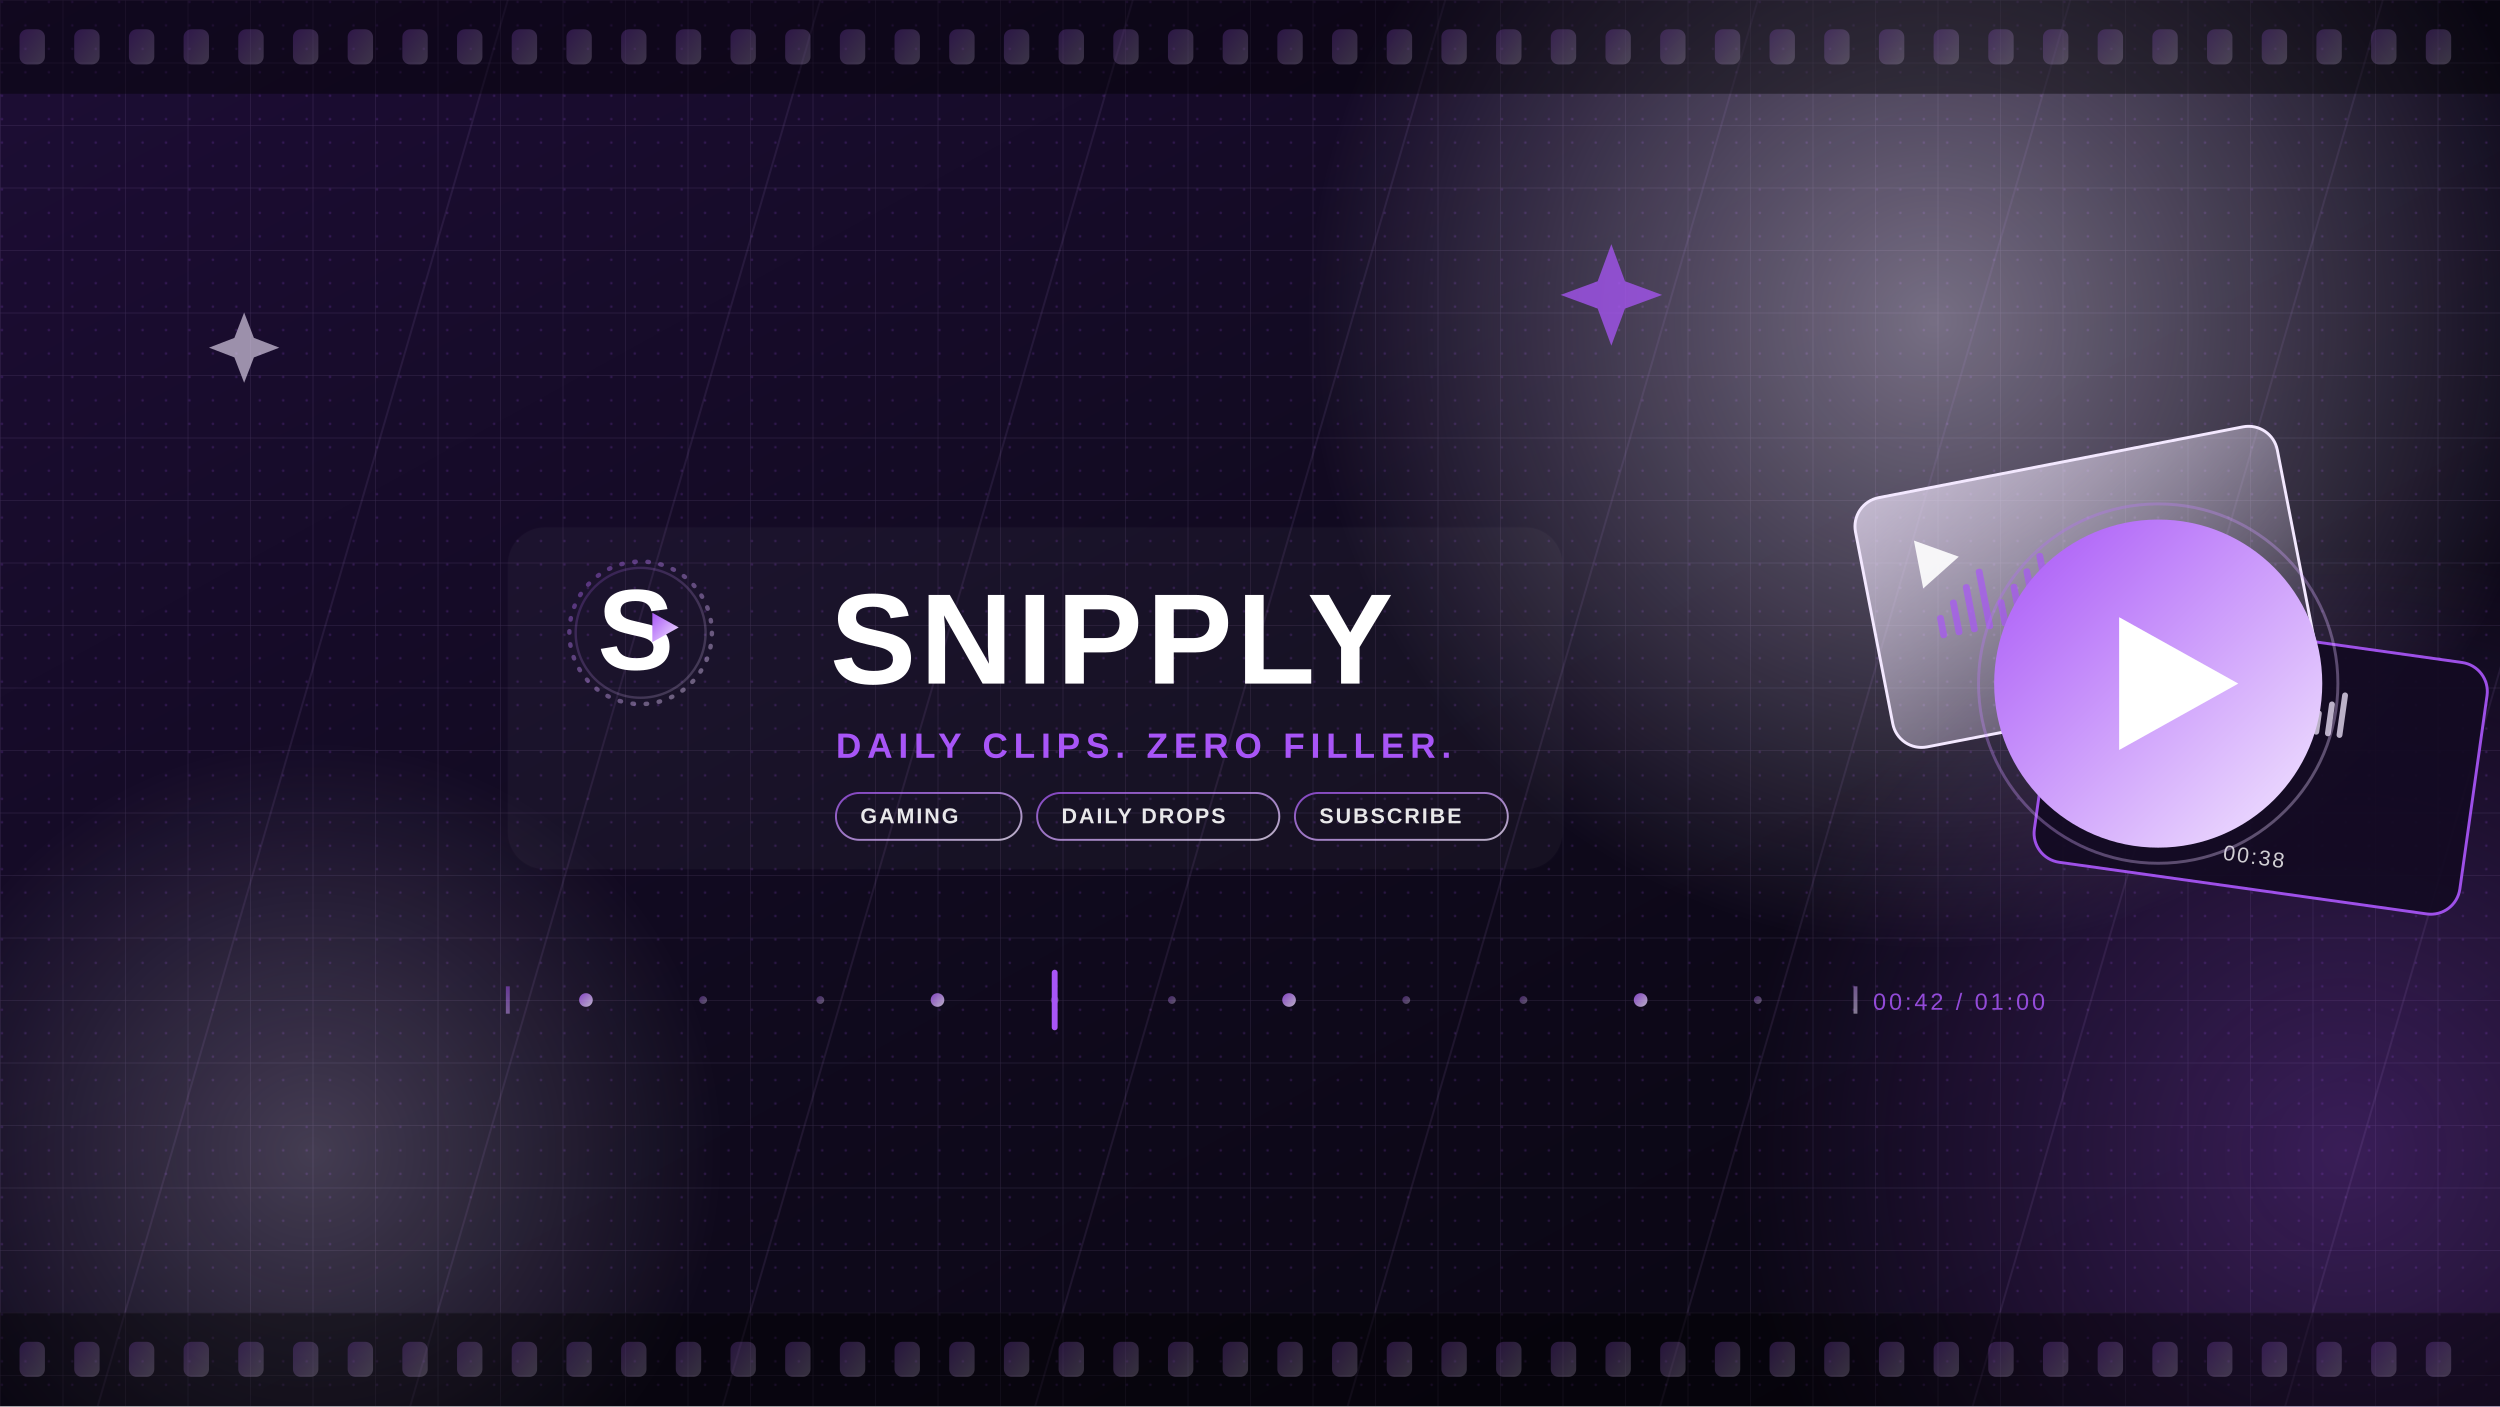
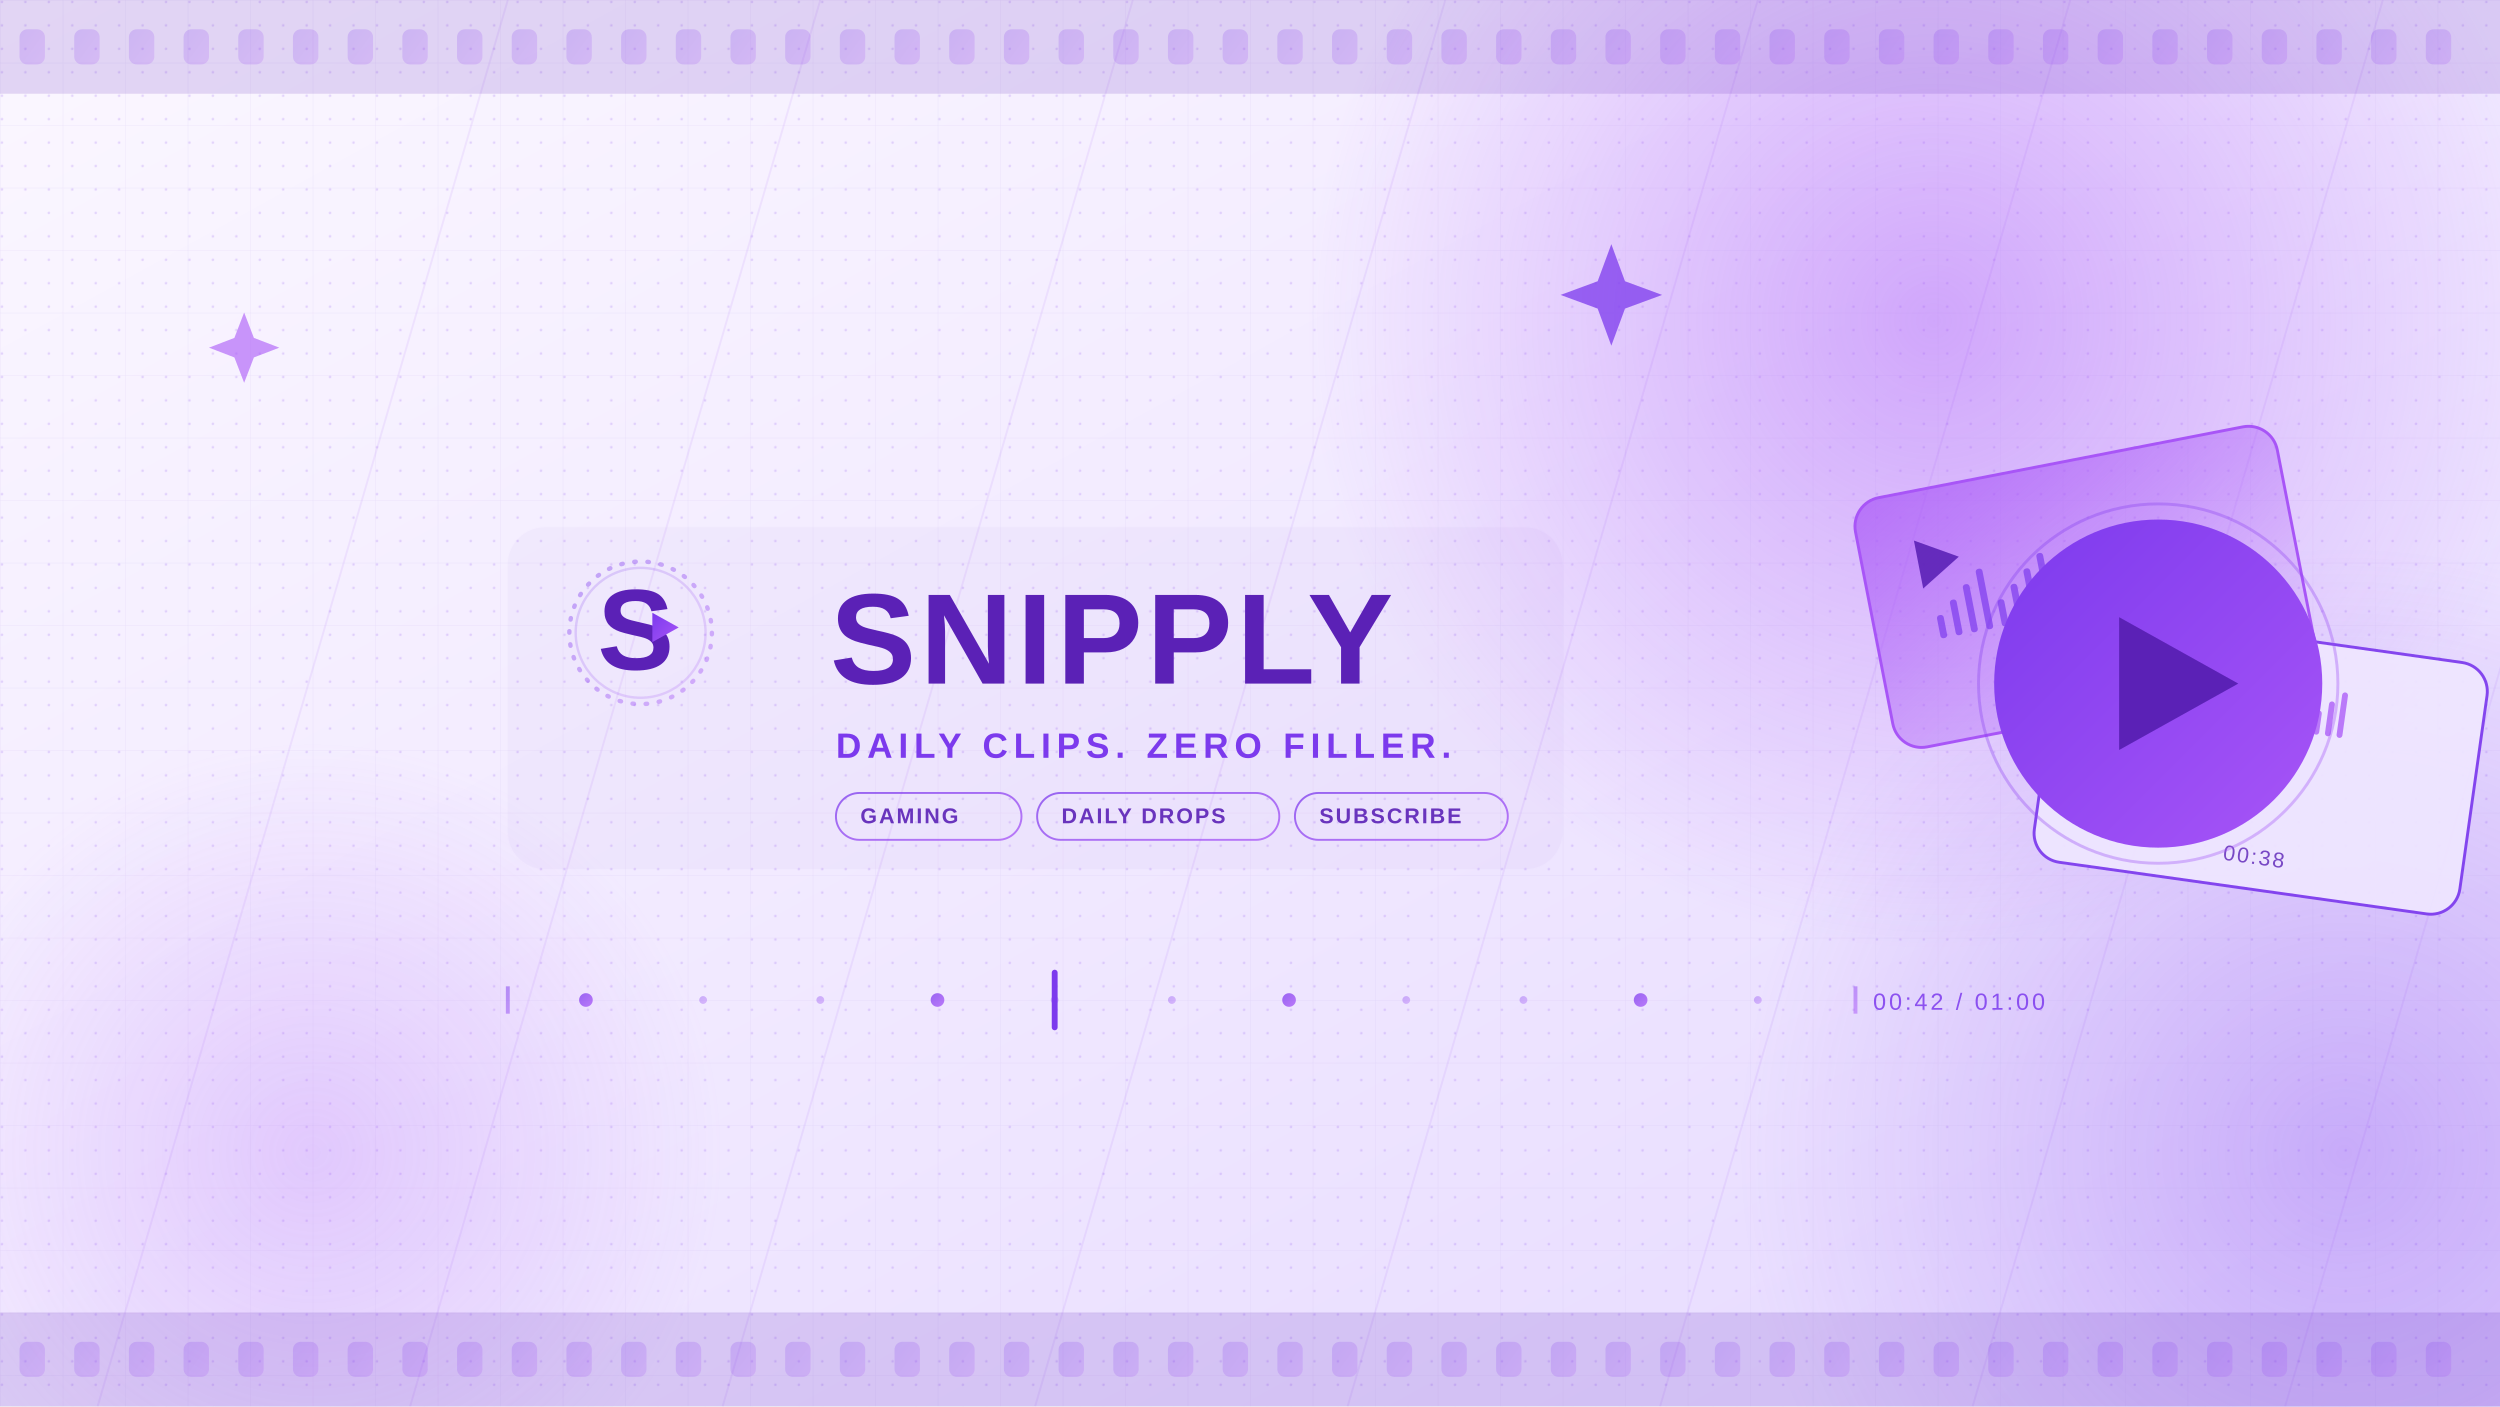
<svg xmlns="http://www.w3.org/2000/svg" width="2560" height="1440" viewBox="0 0 2560 1440">
  <defs>
    <linearGradient id="bg" x1="0" y1="0" x2="1" y2="1">
-       <stop offset="0%" stop-color="#1D0D35" />
-       <stop offset="50%" stop-color="#100A1E" />
-       <stop offset="100%" stop-color="#08050F" />
+       <stop offset="0%" stop-color="#FBF7FF" />
+       <stop offset="50%" stop-color="#F1E9FF" />
+       <stop offset="100%" stop-color="#E5D8FF" />
    </linearGradient>
    <linearGradient id="accent" x1="0" y1="0" x2="1" y2="1">
-       <stop offset="0%" stop-color="#A855F7" />
-       <stop offset="100%" stop-color="#F3E8FF" />
+       <stop offset="0%" stop-color="#7C3AED" />
+       <stop offset="100%" stop-color="#A855F7" />
    </linearGradient>
    <linearGradient id="card" x1="0" y1="0" x2="1" y2="1">
-       <stop offset="0%" stop-color="#F3E8FF" stop-opacity="0.7" />
-       <stop offset="100%" stop-color="#F3E8FF" stop-opacity="0.05" />
+       <stop offset="0%" stop-color="#A855F7" stop-opacity="0.7" />
+       <stop offset="100%" stop-color="#A855F7" stop-opacity="0.05" />
    </linearGradient>
    <radialGradient id="glowA" cx="50%" cy="50%" r="50%">
-       <stop offset="0%" stop-color="#F3E8FF" stop-opacity="0.45" />
-       <stop offset="100%" stop-color="#F3E8FF" stop-opacity="0" />
+       <stop offset="0%" stop-color="#A855F7" stop-opacity="0.45" />
+       <stop offset="100%" stop-color="#A855F7" stop-opacity="0" />
    </radialGradient>
    <radialGradient id="glowB" cx="50%" cy="50%" r="50%">
-       <stop offset="0%" stop-color="#A855F7" stop-opacity="0.3" />
-       <stop offset="100%" stop-color="#A855F7" stop-opacity="0" />
+       <stop offset="0%" stop-color="#7C3AED" stop-opacity="0.3" />
+       <stop offset="100%" stop-color="#7C3AED" stop-opacity="0" />
    </radialGradient>
    <pattern id="grid" width="64" height="64" patternUnits="userSpaceOnUse">
-       <path d="M 64 0 L 0 0 0 64" fill="none" stroke="#C9A9F5" stroke-width="1" opacity="0.18" />
+       <path d="M 64 0 L 0 0 0 64" fill="none" stroke="#B79BE8" stroke-width="1" opacity="0.18" />
    </pattern>
    <pattern id="dots" width="24" height="24" patternUnits="userSpaceOnUse">
-       <circle cx="2" cy="2" r="1.4" fill="#A855F7" opacity="0.16" />
+       <circle cx="2" cy="2" r="1.4" fill="#7C3AED" opacity="0.16" />
    </pattern>
  </defs>
  <rect width="2560" height="1440" fill="url(#bg)" />
  <rect width="2560" height="1440" fill="url(#grid)" />
  <rect width="2560" height="1440" fill="url(#dots)" />
  <circle cx="1980" cy="330" r="640" fill="url(#glowA)" />
  <circle cx="2400" cy="1180" r="620" fill="url(#glowB)" />
  <circle cx="320" cy="1180" r="420" fill="url(#glowA)" opacity="0.5" />
  <path d="M 100 1440 L 520 0" stroke="url(#accent)" stroke-width="2" opacity="0.09" />
  <path d="M 420 1440 L 840 0" stroke="url(#accent)" stroke-width="2" opacity="0.09" />
  <path d="M 740 1440 L 1160 0" stroke="url(#accent)" stroke-width="2" opacity="0.09" />
  <path d="M 1060 1440 L 1480 0" stroke="url(#accent)" stroke-width="2" opacity="0.09" />
  <path d="M 1380 1440 L 1800 0" stroke="url(#accent)" stroke-width="2" opacity="0.09" />
  <path d="M 1700 1440 L 2120 0" stroke="url(#accent)" stroke-width="2" opacity="0.09" />
  <path d="M 2020 1440 L 2440 0" stroke="url(#accent)" stroke-width="2" opacity="0.09" />
  <path d="M 2340 1440 L 2760 0" stroke="url(#accent)" stroke-width="2" opacity="0.09" />
-   <rect x="0" y="0" width="2560" height="96" fill="#000000" opacity="0.42" />
-   <rect x="0" y="1344" width="2560" height="96" fill="#000000" opacity="0.42" />
+   <rect x="0" y="0" width="2560" height="96" fill="#5B21B6" opacity="0.16" />
+   <rect x="0" y="1344" width="2560" height="96" fill="#5B21B6" opacity="0.16" />
  <rect x="20" y="30" width="26" height="36" rx="8" fill="url(#accent)" opacity="0.2" />
  <rect x="76" y="30" width="26" height="36" rx="8" fill="url(#accent)" opacity="0.2" />
  <rect x="132" y="30" width="26" height="36" rx="8" fill="url(#accent)" opacity="0.2" />
  <rect x="188" y="30" width="26" height="36" rx="8" fill="url(#accent)" opacity="0.2" />
  <rect x="244" y="30" width="26" height="36" rx="8" fill="url(#accent)" opacity="0.2" />
  <rect x="300" y="30" width="26" height="36" rx="8" fill="url(#accent)" opacity="0.2" />
  <rect x="356" y="30" width="26" height="36" rx="8" fill="url(#accent)" opacity="0.2" />
  <rect x="412" y="30" width="26" height="36" rx="8" fill="url(#accent)" opacity="0.2" />
  <rect x="468" y="30" width="26" height="36" rx="8" fill="url(#accent)" opacity="0.2" />
  <rect x="524" y="30" width="26" height="36" rx="8" fill="url(#accent)" opacity="0.2" />
  <rect x="580" y="30" width="26" height="36" rx="8" fill="url(#accent)" opacity="0.2" />
  <rect x="636" y="30" width="26" height="36" rx="8" fill="url(#accent)" opacity="0.2" />
  <rect x="692" y="30" width="26" height="36" rx="8" fill="url(#accent)" opacity="0.2" />
  <rect x="748" y="30" width="26" height="36" rx="8" fill="url(#accent)" opacity="0.2" />
  <rect x="804" y="30" width="26" height="36" rx="8" fill="url(#accent)" opacity="0.2" />
  <rect x="860" y="30" width="26" height="36" rx="8" fill="url(#accent)" opacity="0.2" />
  <rect x="916" y="30" width="26" height="36" rx="8" fill="url(#accent)" opacity="0.2" />
  <rect x="972" y="30" width="26" height="36" rx="8" fill="url(#accent)" opacity="0.2" />
  <rect x="1028" y="30" width="26" height="36" rx="8" fill="url(#accent)" opacity="0.2" />
  <rect x="1084" y="30" width="26" height="36" rx="8" fill="url(#accent)" opacity="0.2" />
  <rect x="1140" y="30" width="26" height="36" rx="8" fill="url(#accent)" opacity="0.2" />
  <rect x="1196" y="30" width="26" height="36" rx="8" fill="url(#accent)" opacity="0.2" />
  <rect x="1252" y="30" width="26" height="36" rx="8" fill="url(#accent)" opacity="0.2" />
  <rect x="1308" y="30" width="26" height="36" rx="8" fill="url(#accent)" opacity="0.2" />
  <rect x="1364" y="30" width="26" height="36" rx="8" fill="url(#accent)" opacity="0.2" />
  <rect x="1420" y="30" width="26" height="36" rx="8" fill="url(#accent)" opacity="0.2" />
  <rect x="1476" y="30" width="26" height="36" rx="8" fill="url(#accent)" opacity="0.2" />
  <rect x="1532" y="30" width="26" height="36" rx="8" fill="url(#accent)" opacity="0.2" />
  <rect x="1588" y="30" width="26" height="36" rx="8" fill="url(#accent)" opacity="0.2" />
  <rect x="1644" y="30" width="26" height="36" rx="8" fill="url(#accent)" opacity="0.2" />
  <rect x="1700" y="30" width="26" height="36" rx="8" fill="url(#accent)" opacity="0.2" />
  <rect x="1756" y="30" width="26" height="36" rx="8" fill="url(#accent)" opacity="0.2" />
  <rect x="1812" y="30" width="26" height="36" rx="8" fill="url(#accent)" opacity="0.2" />
  <rect x="1868" y="30" width="26" height="36" rx="8" fill="url(#accent)" opacity="0.2" />
  <rect x="1924" y="30" width="26" height="36" rx="8" fill="url(#accent)" opacity="0.2" />
  <rect x="1980" y="30" width="26" height="36" rx="8" fill="url(#accent)" opacity="0.2" />
  <rect x="2036" y="30" width="26" height="36" rx="8" fill="url(#accent)" opacity="0.2" />
  <rect x="2092" y="30" width="26" height="36" rx="8" fill="url(#accent)" opacity="0.2" />
  <rect x="2148" y="30" width="26" height="36" rx="8" fill="url(#accent)" opacity="0.2" />
  <rect x="2204" y="30" width="26" height="36" rx="8" fill="url(#accent)" opacity="0.2" />
  <rect x="2260" y="30" width="26" height="36" rx="8" fill="url(#accent)" opacity="0.2" />
  <rect x="2316" y="30" width="26" height="36" rx="8" fill="url(#accent)" opacity="0.2" />
  <rect x="2372" y="30" width="26" height="36" rx="8" fill="url(#accent)" opacity="0.2" />
  <rect x="2428" y="30" width="26" height="36" rx="8" fill="url(#accent)" opacity="0.2" />
  <rect x="2484" y="30" width="26" height="36" rx="8" fill="url(#accent)" opacity="0.2" />
  <rect x="20" y="1374" width="26" height="36" rx="8" fill="url(#accent)" opacity="0.2" />
  <rect x="76" y="1374" width="26" height="36" rx="8" fill="url(#accent)" opacity="0.2" />
  <rect x="132" y="1374" width="26" height="36" rx="8" fill="url(#accent)" opacity="0.2" />
  <rect x="188" y="1374" width="26" height="36" rx="8" fill="url(#accent)" opacity="0.2" />
  <rect x="244" y="1374" width="26" height="36" rx="8" fill="url(#accent)" opacity="0.2" />
  <rect x="300" y="1374" width="26" height="36" rx="8" fill="url(#accent)" opacity="0.2" />
  <rect x="356" y="1374" width="26" height="36" rx="8" fill="url(#accent)" opacity="0.2" />
  <rect x="412" y="1374" width="26" height="36" rx="8" fill="url(#accent)" opacity="0.2" />
  <rect x="468" y="1374" width="26" height="36" rx="8" fill="url(#accent)" opacity="0.2" />
  <rect x="524" y="1374" width="26" height="36" rx="8" fill="url(#accent)" opacity="0.2" />
  <rect x="580" y="1374" width="26" height="36" rx="8" fill="url(#accent)" opacity="0.2" />
  <rect x="636" y="1374" width="26" height="36" rx="8" fill="url(#accent)" opacity="0.2" />
  <rect x="692" y="1374" width="26" height="36" rx="8" fill="url(#accent)" opacity="0.2" />
  <rect x="748" y="1374" width="26" height="36" rx="8" fill="url(#accent)" opacity="0.2" />
  <rect x="804" y="1374" width="26" height="36" rx="8" fill="url(#accent)" opacity="0.2" />
  <rect x="860" y="1374" width="26" height="36" rx="8" fill="url(#accent)" opacity="0.2" />
  <rect x="916" y="1374" width="26" height="36" rx="8" fill="url(#accent)" opacity="0.2" />
  <rect x="972" y="1374" width="26" height="36" rx="8" fill="url(#accent)" opacity="0.2" />
  <rect x="1028" y="1374" width="26" height="36" rx="8" fill="url(#accent)" opacity="0.2" />
  <rect x="1084" y="1374" width="26" height="36" rx="8" fill="url(#accent)" opacity="0.2" />
  <rect x="1140" y="1374" width="26" height="36" rx="8" fill="url(#accent)" opacity="0.2" />
  <rect x="1196" y="1374" width="26" height="36" rx="8" fill="url(#accent)" opacity="0.2" />
  <rect x="1252" y="1374" width="26" height="36" rx="8" fill="url(#accent)" opacity="0.2" />
  <rect x="1308" y="1374" width="26" height="36" rx="8" fill="url(#accent)" opacity="0.2" />
  <rect x="1364" y="1374" width="26" height="36" rx="8" fill="url(#accent)" opacity="0.2" />
  <rect x="1420" y="1374" width="26" height="36" rx="8" fill="url(#accent)" opacity="0.2" />
  <rect x="1476" y="1374" width="26" height="36" rx="8" fill="url(#accent)" opacity="0.2" />
  <rect x="1532" y="1374" width="26" height="36" rx="8" fill="url(#accent)" opacity="0.2" />
  <rect x="1588" y="1374" width="26" height="36" rx="8" fill="url(#accent)" opacity="0.2" />
  <rect x="1644" y="1374" width="26" height="36" rx="8" fill="url(#accent)" opacity="0.2" />
  <rect x="1700" y="1374" width="26" height="36" rx="8" fill="url(#accent)" opacity="0.2" />
  <rect x="1756" y="1374" width="26" height="36" rx="8" fill="url(#accent)" opacity="0.2" />
  <rect x="1812" y="1374" width="26" height="36" rx="8" fill="url(#accent)" opacity="0.2" />
  <rect x="1868" y="1374" width="26" height="36" rx="8" fill="url(#accent)" opacity="0.2" />
  <rect x="1924" y="1374" width="26" height="36" rx="8" fill="url(#accent)" opacity="0.2" />
  <rect x="1980" y="1374" width="26" height="36" rx="8" fill="url(#accent)" opacity="0.2" />
  <rect x="2036" y="1374" width="26" height="36" rx="8" fill="url(#accent)" opacity="0.2" />
  <rect x="2092" y="1374" width="26" height="36" rx="8" fill="url(#accent)" opacity="0.2" />
  <rect x="2148" y="1374" width="26" height="36" rx="8" fill="url(#accent)" opacity="0.2" />
  <rect x="2204" y="1374" width="26" height="36" rx="8" fill="url(#accent)" opacity="0.2" />
  <rect x="2260" y="1374" width="26" height="36" rx="8" fill="url(#accent)" opacity="0.2" />
  <rect x="2316" y="1374" width="26" height="36" rx="8" fill="url(#accent)" opacity="0.2" />
  <rect x="2372" y="1374" width="26" height="36" rx="8" fill="url(#accent)" opacity="0.2" />
  <rect x="2428" y="1374" width="26" height="36" rx="8" fill="url(#accent)" opacity="0.2" />
  <rect x="2484" y="1374" width="26" height="36" rx="8" fill="url(#accent)" opacity="0.2" />
-   <rect x="520" y="540" width="1080" height="350" rx="38" fill="#FFFFFF" opacity="0.035" stroke="url(#accent)" stroke-width="2" stroke-opacity="0.18" />
+   <rect x="520" y="540" width="1080" height="350" rx="38" fill="#5B21B6" opacity="0.035" stroke="url(#accent)" stroke-width="2" stroke-opacity="0.18" />
  <g transform="translate(556 548) scale(0.25)">
    <circle cx="400" cy="400" r="266" fill="none" stroke="url(#accent)" stroke-width="10" opacity="0.2" />
    <circle cx="400" cy="400" r="292" fill="none" stroke="url(#accent)" stroke-width="18" stroke-dasharray="6 48" stroke-linecap="round" opacity="0.4" />
-     <text x="380" y="550" text-anchor="middle" font-family="Liberation Sans, Arial, sans-serif" font-size="470" font-weight="bold" fill="#FFFFFF">S</text>
+     <text x="380" y="550" text-anchor="middle" font-family="Liberation Sans, Arial, sans-serif" font-size="470" font-weight="bold" fill="#5B21B6">S</text>
    <path d="M 448 318 L 448 438 L 556 378 Z" fill="url(#accent)" />
  </g>
-   <text x="850" y="700" font-family="Liberation Sans, Arial, sans-serif" font-size="132" font-weight="bold" letter-spacing="4" fill="#FFFFFF">SNIPPLY</text>
-   <text x="856" y="776" font-family="Liberation Sans, Arial, sans-serif" font-size="36" font-weight="bold" letter-spacing="6" fill="#A855F7">DAILY CLIPS. ZERO FILLER.</text>
+   <text x="850" y="700" font-family="Liberation Sans, Arial, sans-serif" font-size="132" font-weight="bold" letter-spacing="4" fill="#5B21B6">SNIPPLY</text>
+   <text x="856" y="776" font-family="Liberation Sans, Arial, sans-serif" font-size="36" font-weight="bold" letter-spacing="6" fill="#7C3AED">DAILY CLIPS. ZERO FILLER.</text>
  <g font-family="Liberation Sans, Arial, sans-serif" font-size="22" font-weight="bold" letter-spacing="2">
    <rect x="856" y="812" width="190" height="48" rx="24" fill="none" stroke="url(#accent)" stroke-width="2" opacity="0.75" />
-     <text x="881" y="843" fill="#FFFFFF" opacity="0.9">GAMING</text>
+     <text x="881" y="843" fill="#5B21B6" opacity="0.9">GAMING</text>
    <rect x="1062" y="812" width="248" height="48" rx="24" fill="none" stroke="url(#accent)" stroke-width="2" opacity="0.75" />
-     <text x="1087" y="843" fill="#FFFFFF" opacity="0.9">DAILY DROPS</text>
+     <text x="1087" y="843" fill="#5B21B6" opacity="0.9">DAILY DROPS</text>
    <rect x="1326" y="812" width="218" height="48" rx="24" fill="none" stroke="url(#accent)" stroke-width="2" opacity="0.75" />
-     <text x="1351" y="843" fill="#FFFFFF" opacity="0.9">SUBSCRIBE</text>
+     <text x="1351" y="843" fill="#5B21B6" opacity="0.9">SUBSCRIBE</text>
  </g>
  <path d="M 520 1024 L 1900 1024" stroke="url(#accent)" stroke-width="3" opacity="0.28" />
  <path d="M 520 1010 L 520 1038 M 1900 1010 L 1900 1038" stroke="url(#accent)" stroke-width="4" opacity="0.5" />
  <circle cx="600" cy="1024" r="7" fill="url(#accent)" opacity="0.75" />
  <circle cx="720" cy="1024" r="4" fill="url(#accent)" opacity="0.35" />
  <circle cx="840" cy="1024" r="4" fill="url(#accent)" opacity="0.35" />
  <circle cx="960" cy="1024" r="7" fill="url(#accent)" opacity="0.75" />
  <circle cx="1080" cy="1024" r="4" fill="url(#accent)" opacity="0.35" />
  <circle cx="1200" cy="1024" r="4" fill="url(#accent)" opacity="0.35" />
  <circle cx="1320" cy="1024" r="7" fill="url(#accent)" opacity="0.75" />
  <circle cx="1440" cy="1024" r="4" fill="url(#accent)" opacity="0.35" />
  <circle cx="1560" cy="1024" r="4" fill="url(#accent)" opacity="0.35" />
  <circle cx="1680" cy="1024" r="7" fill="url(#accent)" opacity="0.75" />
  <circle cx="1800" cy="1024" r="4" fill="url(#accent)" opacity="0.35" />
-   <path d="M 1080 996 L 1080 1052" stroke="#A855F7" stroke-width="6" stroke-linecap="round" />
-   <text x="1918" y="1034" font-family="Liberation Sans, Arial, sans-serif" font-size="24" letter-spacing="3" fill="#A855F7" opacity="0.85">00:42 / 01:00</text>
+   <path d="M 1080 996 L 1080 1052" stroke="#7C3AED" stroke-width="6" stroke-linecap="round" />
+   <text x="1918" y="1034" font-family="Liberation Sans, Arial, sans-serif" font-size="24" letter-spacing="3" fill="#7C3AED" opacity="0.85">00:42 / 01:00</text>
  <g transform="rotate(-11 2140 600)">
-     <rect x="1915" y="470" width="440" height="260" rx="30" fill="url(#card)" stroke="#F3E8FF" stroke-width="3" />
-     <path d="M 1972 520 L 1972 570 L 2014 545 Z" fill="#FFFFFF" opacity="0.9" />
-     <rect x="1980" y="600" width="7" height="24" rx="3" fill="#A855F7" opacity="0.7" />
-     <rect x="1996" y="587" width="7" height="37" rx="3" fill="#A855F7" opacity="0.7" />
-     <rect x="2012" y="574" width="7" height="50" rx="3" fill="#A855F7" opacity="0.7" />
-     <rect x="2028" y="561" width="7" height="63" rx="3" fill="#A855F7" opacity="0.7" />
-     <rect x="2044" y="596" width="7" height="28" rx="3" fill="#A855F7" opacity="0.7" />
-     <rect x="2060" y="583" width="7" height="41" rx="3" fill="#A855F7" opacity="0.7" />
-     <rect x="2076" y="570" width="7" height="54" rx="3" fill="#A855F7" opacity="0.7" />
-     <rect x="2092" y="557" width="7" height="67" rx="3" fill="#A855F7" opacity="0.7" />
-     <rect x="2108" y="592" width="7" height="32" rx="3" fill="#A855F7" opacity="0.7" />
-     <rect x="2124" y="579" width="7" height="45" rx="3" fill="#A855F7" opacity="0.7" />
-     <rect x="2140" y="566" width="7" height="58" rx="3" fill="#A855F7" opacity="0.7" />
-     <rect x="2156" y="553" width="7" height="71" rx="3" fill="#A855F7" opacity="0.7" />
-     <rect x="2172" y="588" width="7" height="36" rx="3" fill="#A855F7" opacity="0.7" />
-     <rect x="2188" y="575" width="7" height="49" rx="3" fill="#A855F7" opacity="0.7" />
-     <rect x="2204" y="562" width="7" height="62" rx="3" fill="#A855F7" opacity="0.7" />
-     <rect x="2220" y="597" width="7" height="27" rx="3" fill="#A855F7" opacity="0.7" />
-     <rect x="2236" y="584" width="7" height="40" rx="3" fill="#A855F7" opacity="0.7" />
-     <text x="2110" y="708" font-family="Liberation Sans, Arial, sans-serif" font-size="22" letter-spacing="2" fill="#FFFFFF" opacity="0.8">00:12</text>
+     <rect x="1915" y="470" width="440" height="260" rx="30" fill="url(#card)" stroke="#A855F7" stroke-width="3" />
+     <path d="M 1972 520 L 1972 570 L 2014 545 Z" fill="#5B21B6" opacity="0.9" />
+     <rect x="1980" y="600" width="7" height="24" rx="3" fill="#7C3AED" opacity="0.7" />
+     <rect x="1996" y="587" width="7" height="37" rx="3" fill="#7C3AED" opacity="0.7" />
+     <rect x="2012" y="574" width="7" height="50" rx="3" fill="#7C3AED" opacity="0.7" />
+     <rect x="2028" y="561" width="7" height="63" rx="3" fill="#7C3AED" opacity="0.7" />
+     <rect x="2044" y="596" width="7" height="28" rx="3" fill="#7C3AED" opacity="0.7" />
+     <rect x="2060" y="583" width="7" height="41" rx="3" fill="#7C3AED" opacity="0.7" />
+     <rect x="2076" y="570" width="7" height="54" rx="3" fill="#7C3AED" opacity="0.7" />
+     <rect x="2092" y="557" width="7" height="67" rx="3" fill="#7C3AED" opacity="0.7" />
+     <rect x="2108" y="592" width="7" height="32" rx="3" fill="#7C3AED" opacity="0.7" />
+     <rect x="2124" y="579" width="7" height="45" rx="3" fill="#7C3AED" opacity="0.7" />
+     <rect x="2140" y="566" width="7" height="58" rx="3" fill="#7C3AED" opacity="0.7" />
+     <rect x="2156" y="553" width="7" height="71" rx="3" fill="#7C3AED" opacity="0.7" />
+     <rect x="2172" y="588" width="7" height="36" rx="3" fill="#7C3AED" opacity="0.7" />
+     <rect x="2188" y="575" width="7" height="49" rx="3" fill="#7C3AED" opacity="0.7" />
+     <rect x="2204" y="562" width="7" height="62" rx="3" fill="#7C3AED" opacity="0.7" />
+     <rect x="2220" y="597" width="7" height="27" rx="3" fill="#7C3AED" opacity="0.7" />
+     <rect x="2236" y="584" width="7" height="40" rx="3" fill="#7C3AED" opacity="0.7" />
+     <text x="2110" y="708" font-family="Liberation Sans, Arial, sans-serif" font-size="22" letter-spacing="2" fill="#5B21B6" opacity="0.8">00:12</text>
  </g>
  <g transform="rotate(8 2310 780)">
-     <rect x="2095" y="650" width="440" height="260" rx="30" fill="#120A22" opacity="0.92" stroke="#A855F7" stroke-width="3" />
-     <rect x="2160" y="726" width="6" height="18" rx="3" fill="#F3E8FF" opacity="0.75" />
-     <rect x="2172" y="715" width="6" height="29" rx="3" fill="#F3E8FF" opacity="0.75" />
-     <rect x="2184" y="704" width="6" height="40" rx="3" fill="#F3E8FF" opacity="0.75" />
-     <rect x="2196" y="693" width="6" height="51" rx="3" fill="#F3E8FF" opacity="0.75" />
-     <rect x="2208" y="718" width="6" height="26" rx="3" fill="#F3E8FF" opacity="0.75" />
-     <rect x="2220" y="707" width="6" height="37" rx="3" fill="#F3E8FF" opacity="0.75" />
-     <rect x="2232" y="696" width="6" height="48" rx="3" fill="#F3E8FF" opacity="0.75" />
-     <rect x="2244" y="721" width="6" height="23" rx="3" fill="#F3E8FF" opacity="0.75" />
-     <rect x="2256" y="710" width="6" height="34" rx="3" fill="#F3E8FF" opacity="0.75" />
-     <rect x="2268" y="699" width="6" height="45" rx="3" fill="#F3E8FF" opacity="0.75" />
-     <rect x="2280" y="724" width="6" height="20" rx="3" fill="#F3E8FF" opacity="0.75" />
-     <rect x="2292" y="713" width="6" height="31" rx="3" fill="#F3E8FF" opacity="0.75" />
-     <rect x="2304" y="702" width="6" height="42" rx="3" fill="#F3E8FF" opacity="0.75" />
-     <rect x="2316" y="691" width="6" height="53" rx="3" fill="#F3E8FF" opacity="0.75" />
-     <rect x="2328" y="716" width="6" height="28" rx="3" fill="#F3E8FF" opacity="0.75" />
-     <rect x="2340" y="705" width="6" height="39" rx="3" fill="#F3E8FF" opacity="0.75" />
-     <rect x="2352" y="694" width="6" height="50" rx="3" fill="#F3E8FF" opacity="0.75" />
-     <rect x="2364" y="719" width="6" height="25" rx="3" fill="#F3E8FF" opacity="0.75" />
-     <rect x="2376" y="708" width="6" height="36" rx="3" fill="#F3E8FF" opacity="0.75" />
-     <rect x="2388" y="697" width="6" height="47" rx="3" fill="#F3E8FF" opacity="0.75" />
-     <text x="2290" y="884" font-family="Liberation Sans, Arial, sans-serif" font-size="22" letter-spacing="2" fill="#FFFFFF" opacity="0.8">00:38</text>
+     <rect x="2095" y="650" width="440" height="260" rx="30" fill="#EFE6FF" opacity="0.92" stroke="#7C3AED" stroke-width="3" />
+     <rect x="2160" y="726" width="6" height="18" rx="3" fill="#A855F7" opacity="0.75" />
+     <rect x="2172" y="715" width="6" height="29" rx="3" fill="#A855F7" opacity="0.75" />
+     <rect x="2184" y="704" width="6" height="40" rx="3" fill="#A855F7" opacity="0.75" />
+     <rect x="2196" y="693" width="6" height="51" rx="3" fill="#A855F7" opacity="0.75" />
+     <rect x="2208" y="718" width="6" height="26" rx="3" fill="#A855F7" opacity="0.75" />
+     <rect x="2220" y="707" width="6" height="37" rx="3" fill="#A855F7" opacity="0.75" />
+     <rect x="2232" y="696" width="6" height="48" rx="3" fill="#A855F7" opacity="0.75" />
+     <rect x="2244" y="721" width="6" height="23" rx="3" fill="#A855F7" opacity="0.75" />
+     <rect x="2256" y="710" width="6" height="34" rx="3" fill="#A855F7" opacity="0.75" />
+     <rect x="2268" y="699" width="6" height="45" rx="3" fill="#A855F7" opacity="0.75" />
+     <rect x="2280" y="724" width="6" height="20" rx="3" fill="#A855F7" opacity="0.75" />
+     <rect x="2292" y="713" width="6" height="31" rx="3" fill="#A855F7" opacity="0.75" />
+     <rect x="2304" y="702" width="6" height="42" rx="3" fill="#A855F7" opacity="0.75" />
+     <rect x="2316" y="691" width="6" height="53" rx="3" fill="#A855F7" opacity="0.75" />
+     <rect x="2328" y="716" width="6" height="28" rx="3" fill="#A855F7" opacity="0.75" />
+     <rect x="2340" y="705" width="6" height="39" rx="3" fill="#A855F7" opacity="0.75" />
+     <rect x="2352" y="694" width="6" height="50" rx="3" fill="#A855F7" opacity="0.75" />
+     <rect x="2364" y="719" width="6" height="25" rx="3" fill="#A855F7" opacity="0.75" />
+     <rect x="2376" y="708" width="6" height="36" rx="3" fill="#A855F7" opacity="0.75" />
+     <rect x="2388" y="697" width="6" height="47" rx="3" fill="#A855F7" opacity="0.75" />
+     <text x="2290" y="884" font-family="Liberation Sans, Arial, sans-serif" font-size="22" letter-spacing="2" fill="#5B21B6" opacity="0.8">00:38</text>
  </g>
  <circle cx="2210" cy="700" r="168" fill="url(#accent)" />
  <circle cx="2210" cy="700" r="184" fill="none" stroke="url(#accent)" stroke-width="3" opacity="0.35" />
-   <path d="M 2170 632 L 2170 768 L 2292 700 Z" fill="#FFFFFF" />
-   <path d="M 1650 250 L 1664 288 L 1702 302 L 1664 316 L 1650 354 L 1636 316 L 1598 302 L 1636 288 Z" fill="#A855F7" opacity="0.75" />
-   <path d="M 250 320 L 260 346 L 286 356 L 260 366 L 250 392 L 240 366 L 214 356 L 240 346 Z" fill="#F3E8FF" opacity="0.6" />
+   <path d="M 2170 632 L 2170 768 L 2292 700 Z" fill="#5B21B6" />
+   <path d="M 1650 250 L 1664 288 L 1702 302 L 1664 316 L 1650 354 L 1636 316 L 1598 302 L 1636 288 Z" fill="#7C3AED" opacity="0.75" />
+   <path d="M 250 320 L 260 346 L 286 356 L 260 366 L 250 392 L 240 366 L 214 356 L 240 346 Z" fill="#A855F7" opacity="0.6" />
</svg>
